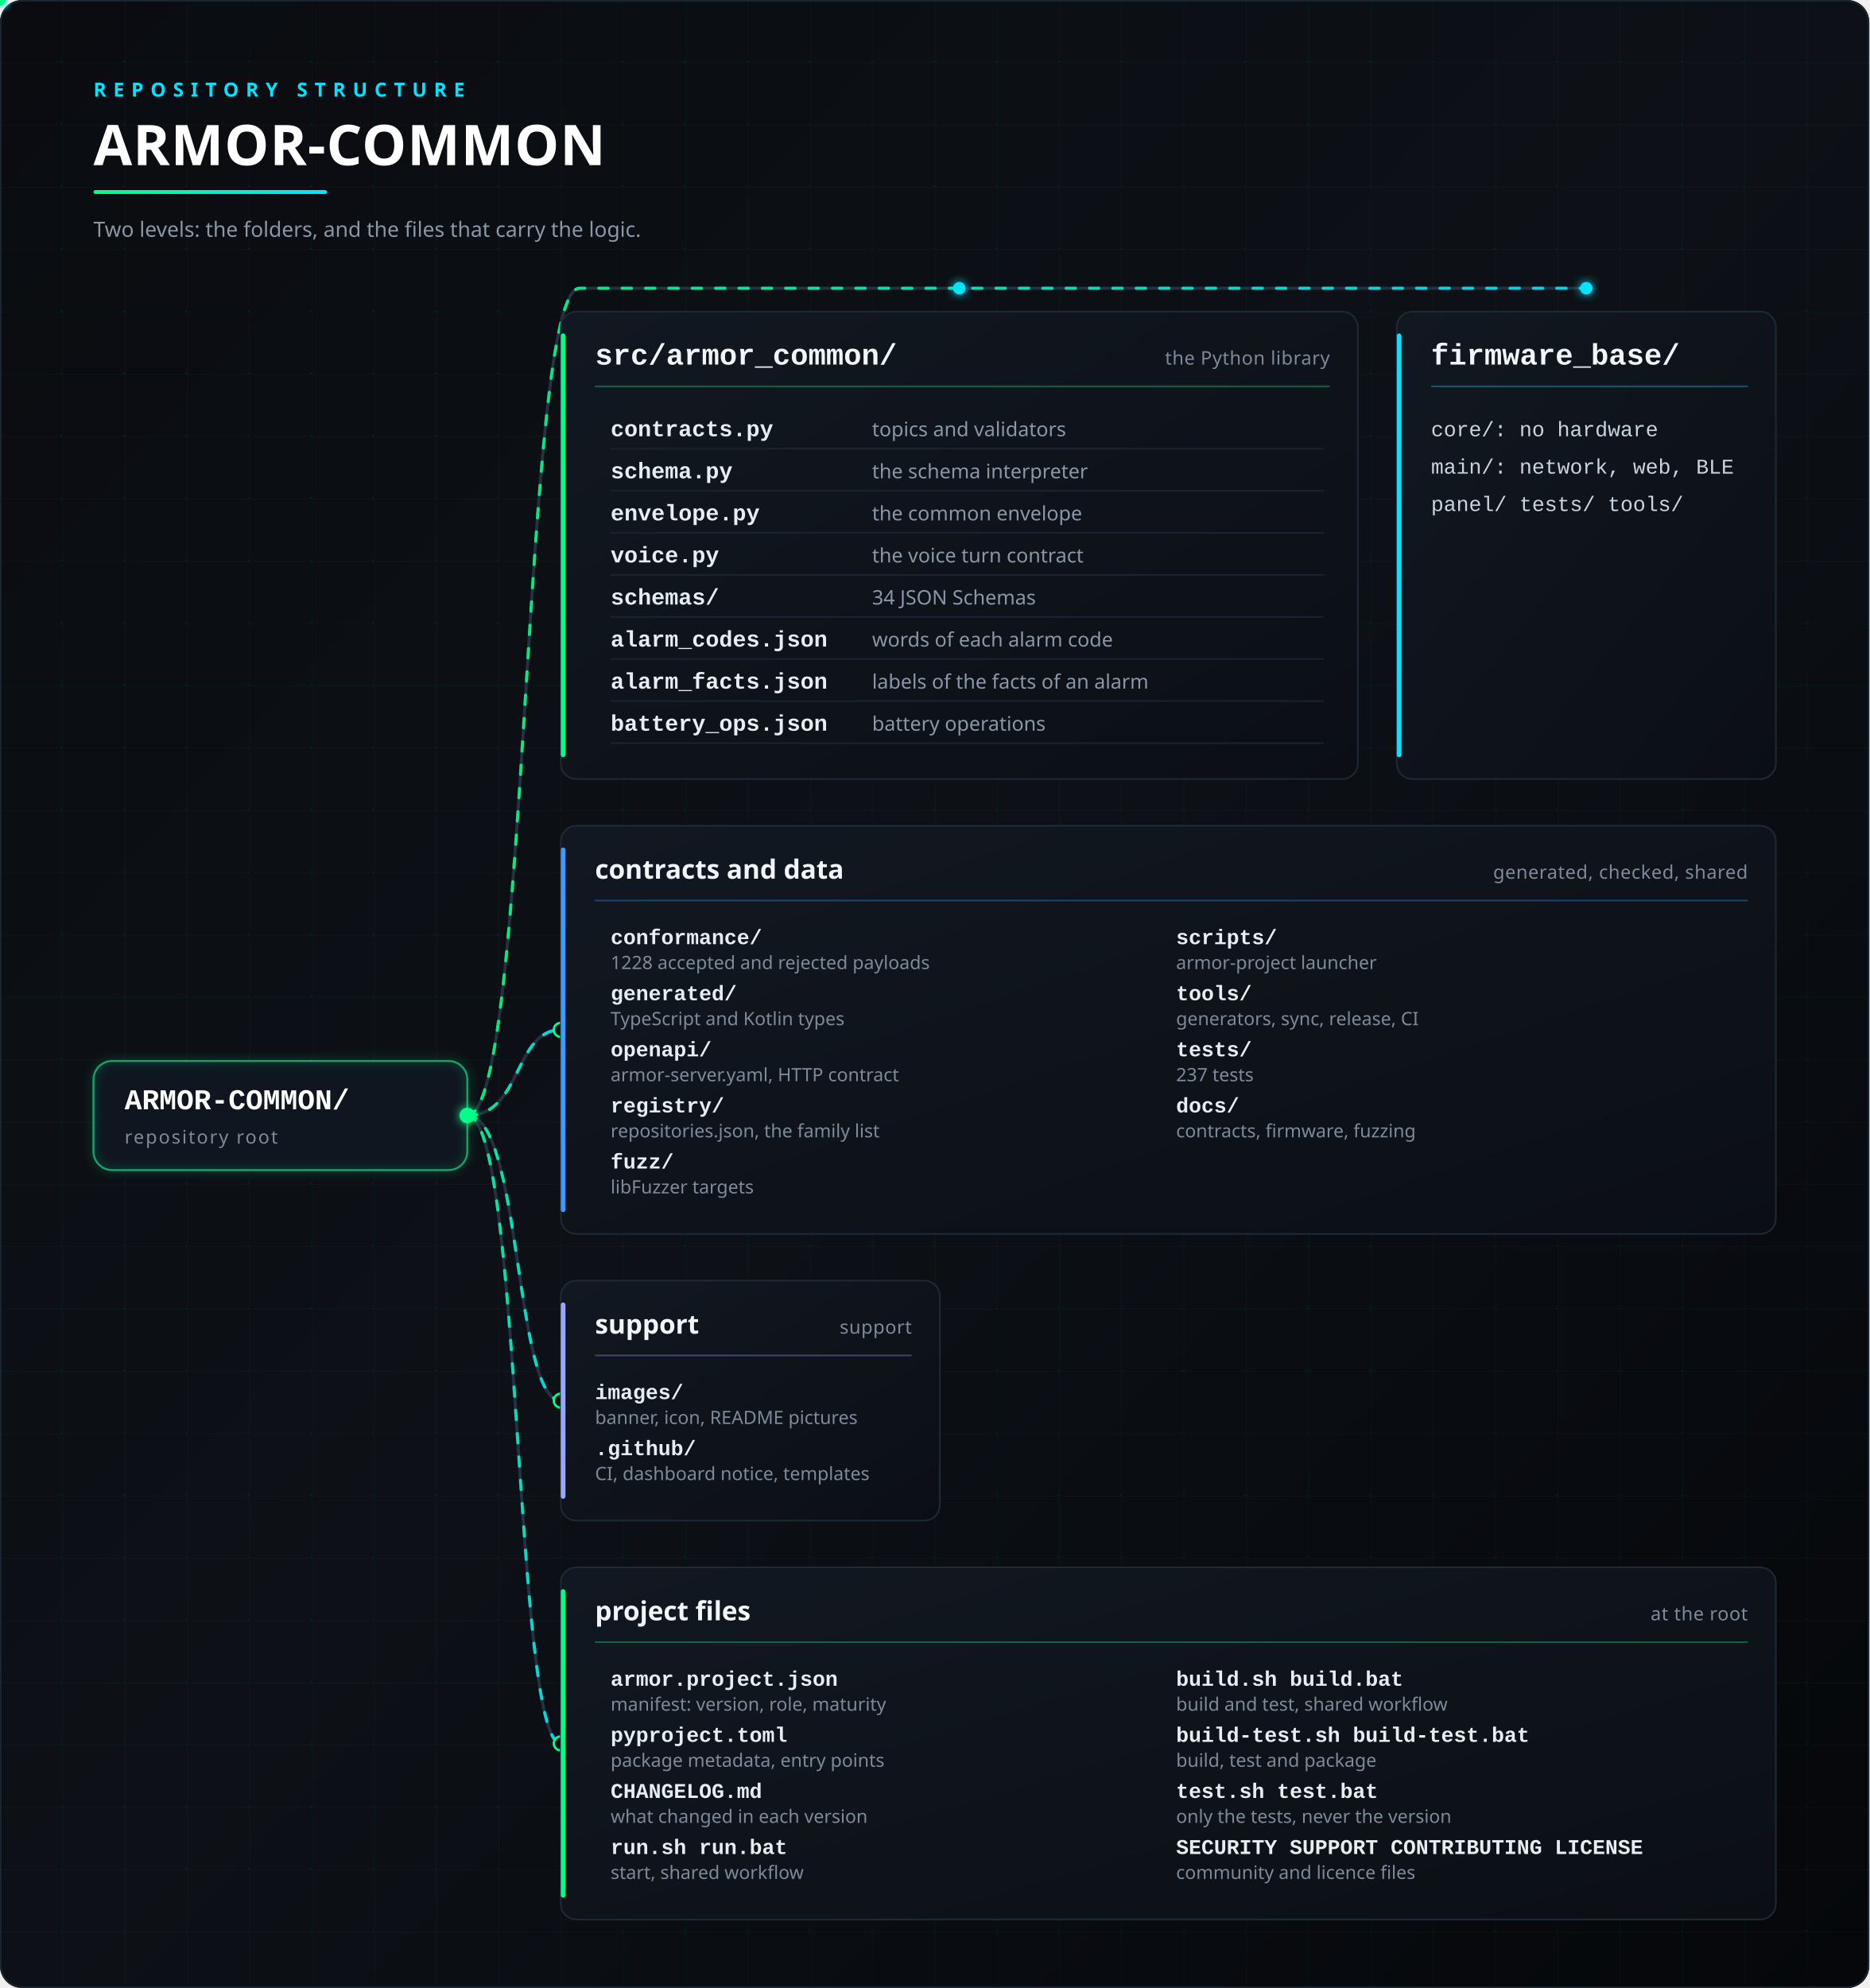
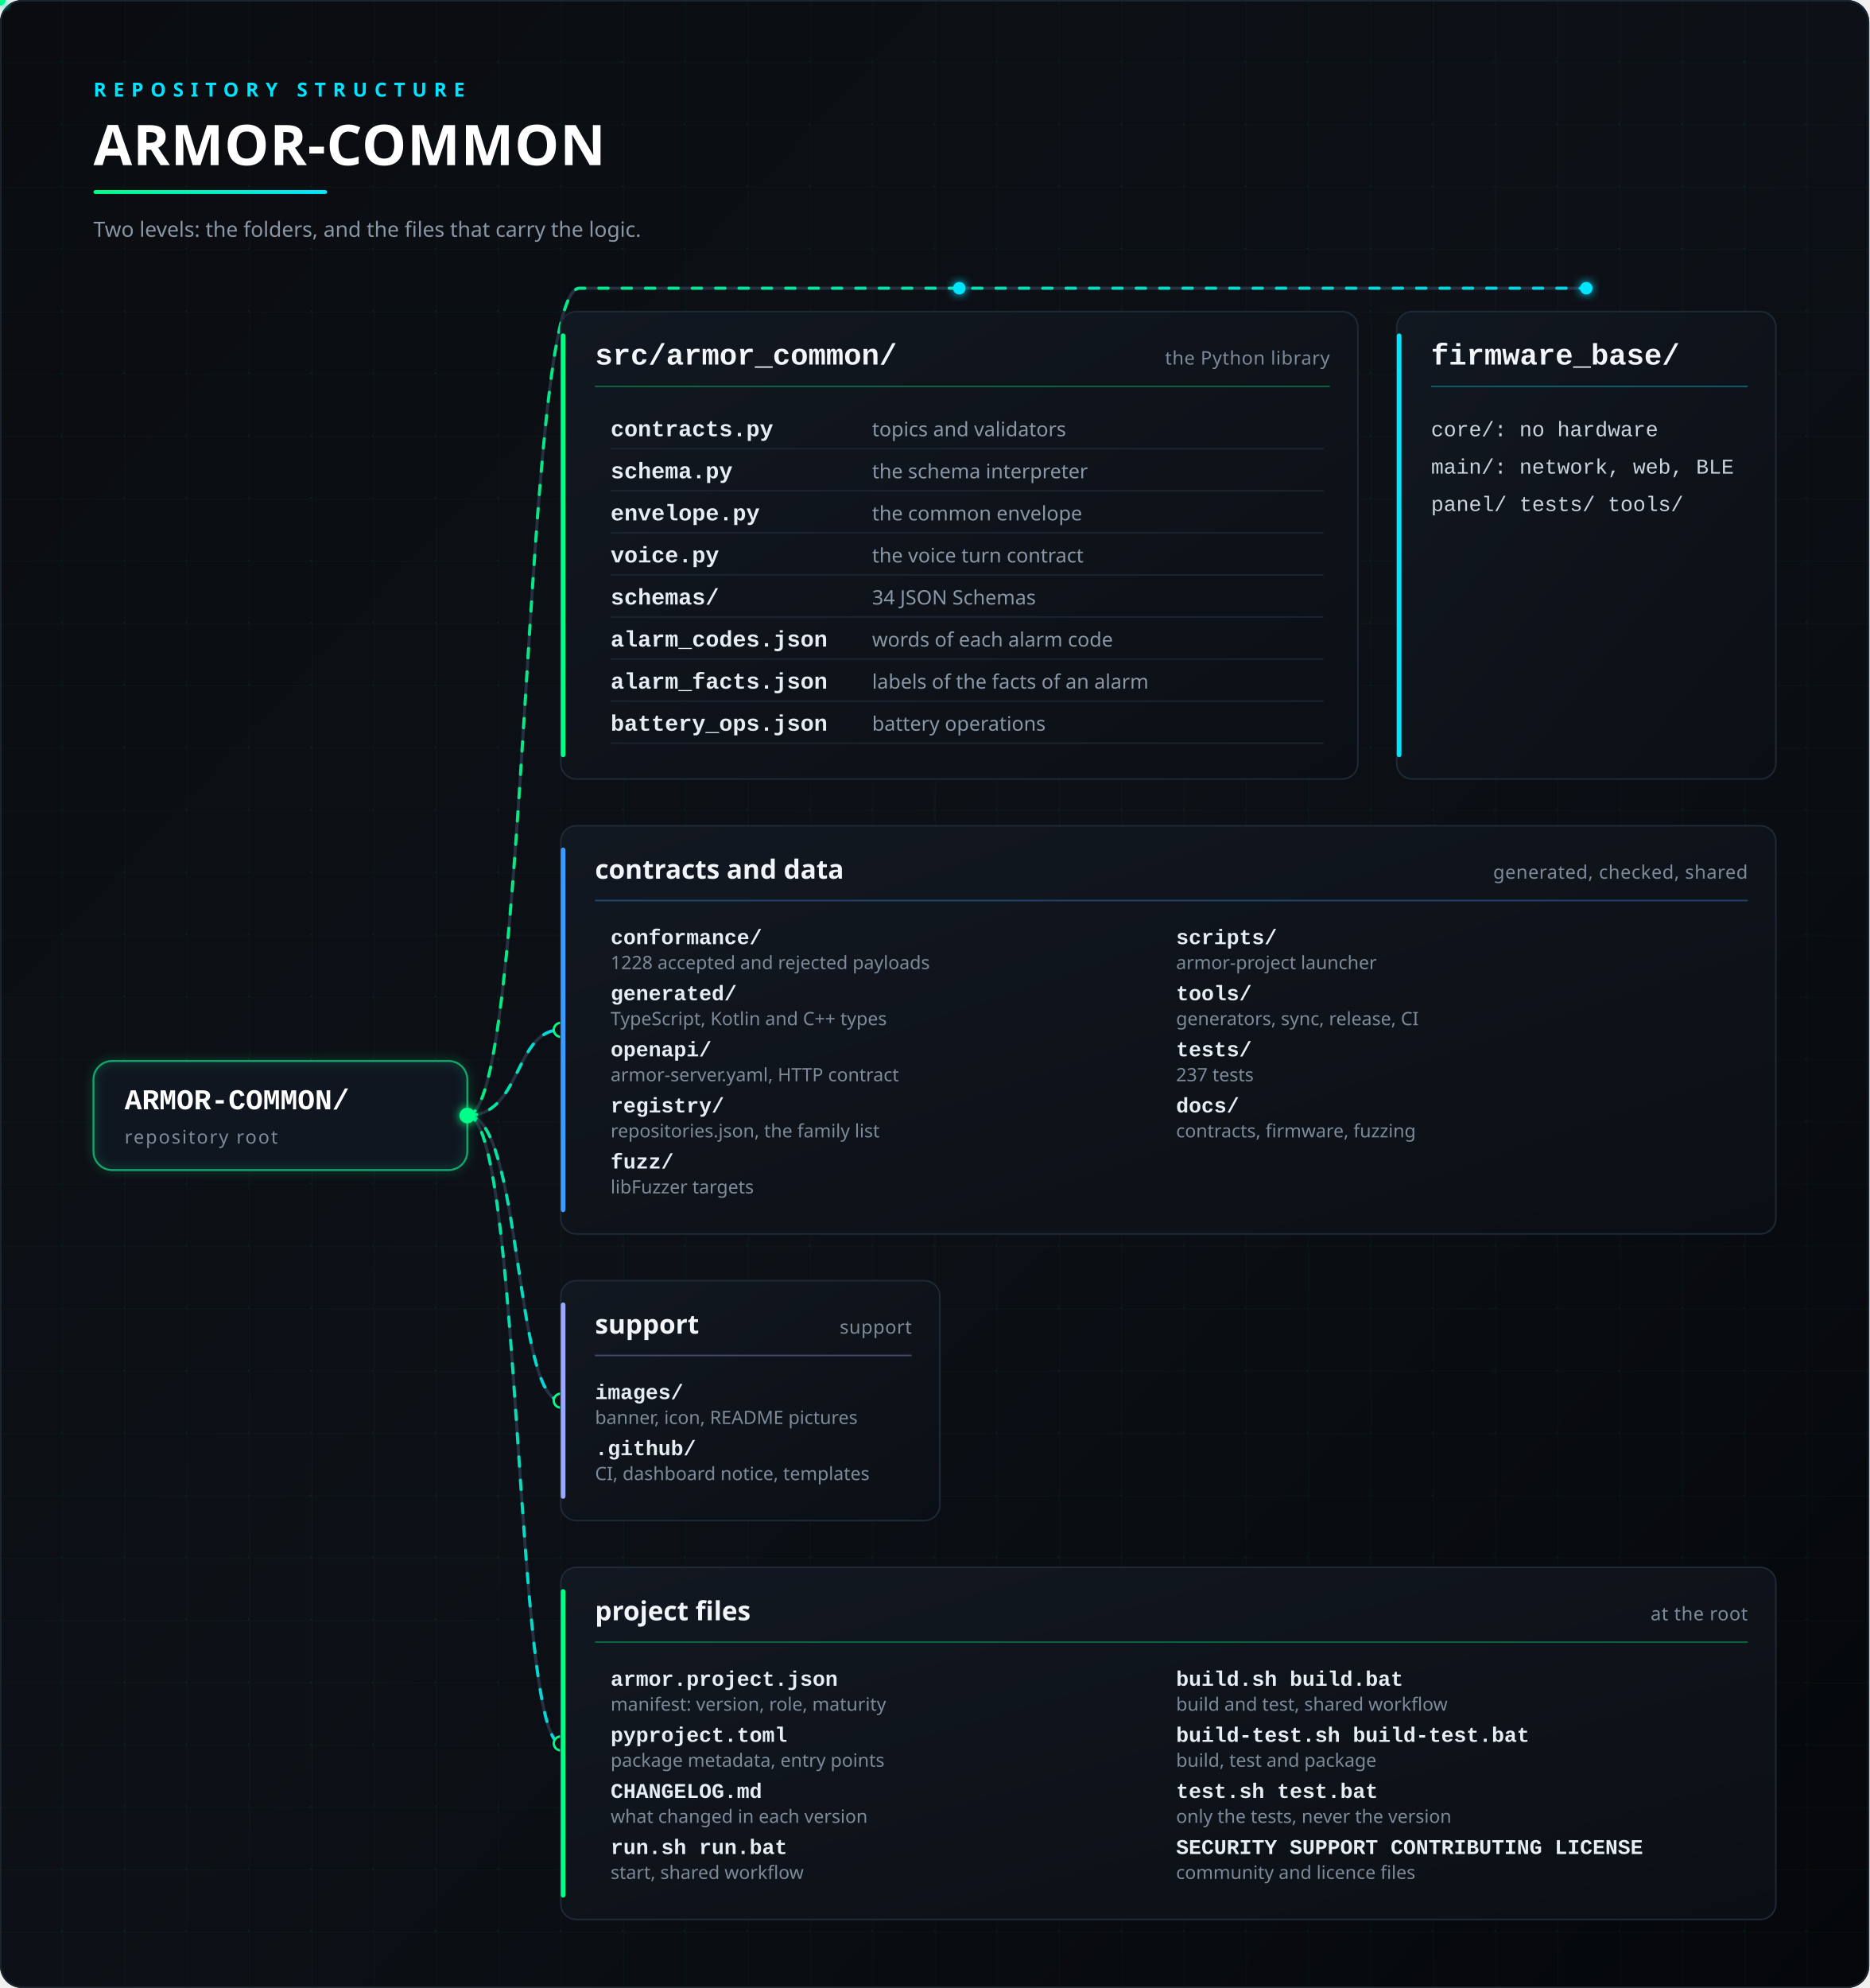
<svg xmlns="http://www.w3.org/2000/svg" viewBox="0 0 1200 1276" width="100%" role="img" aria-labelledby="t d">
  <defs>
    <linearGradient id="bg" x1="0" y1="0" x2="1" y2="1">
      <stop offset="0" stop-color="#0A0C10" />
      <stop offset="0.5" stop-color="#0D1117" />
      <stop offset="1" stop-color="#05070A" />
    </linearGradient>
    <linearGradient id="card" x1="0" y1="0" x2="1" y2="1">
      <stop offset="0" stop-color="#121821" />
      <stop offset="1" stop-color="#0B0F15" />
    </linearGradient>
    <linearGradient id="line" x1="0" y1="0" x2="1" y2="0">
      <stop offset="0" stop-color="#00FF88" />
      <stop offset="1" stop-color="#00E5FF" />
    </linearGradient>
    <filter id="glow" x="-50%" y="-50%" width="200%" height="200%">
      <feGaussianBlur stdDeviation="3" result="b" />
      <feMerge>
        <feMergeNode in="b" />
        <feMergeNode in="SourceGraphic" />
      </feMerge>
    </filter>
    <pattern id="grid" width="40" height="40" patternUnits="userSpaceOnUse">
      <path d="M40 0H0V40" fill="none" stroke="#00FF88" stroke-opacity="0.035" />
      <circle cx="40" cy="40" r="1" fill="#00FF88" fill-opacity="0.09" />
    </pattern>
  </defs>
  <rect width="1200" height="1276" rx="14" fill="url(#bg)" />
  <rect width="1200" height="1276" rx="14" fill="url(#grid)" />
  <rect x="0.5" y="0.5" width="1199" height="1275" rx="14" fill="none" stroke="#1B2530" />
  <text x="60" y="62" font-family="'Segoe UI','Noto Sans','Noto Sans CJK SC','Microsoft YaHei','Yu Gothic','Helvetica Neue',Helvetica,Arial,sans-serif" font-size="12.5" font-weight="600" fill="#00E5FF" text-anchor="start" letter-spacing="4.5">REPOSITORY STRUCTURE</text>
  <text x="60" y="106" font-family="'Segoe UI','Noto Sans','Noto Sans CJK SC','Microsoft YaHei','Yu Gothic','Helvetica Neue',Helvetica,Arial,sans-serif" font-size="36" font-weight="700" fill="#FFFFFF" text-anchor="start" letter-spacing="0.5">ARMOR-COMMON</text>
  <rect x="60" y="122" width="150" height="2.5" rx="1.25" fill="url(#line)">
    <animate attributeName="width" values="40;150;150" keyTimes="0;0.4;1" dur="3s" repeatCount="indefinite" />
  </rect>
  <text x="60" y="152" font-family="'Segoe UI','Noto Sans','Noto Sans CJK SC','Microsoft YaHei','Yu Gothic','Helvetica Neue',Helvetica,Arial,sans-serif" font-size="13.5" font-weight="400" fill="#8A97A6" text-anchor="start">Two levels: the folders, and the files that carry the logic.</text>
  <path id="c0" d="M300,716 C340,716 335,185 372,185 H1018.33" fill="none" stroke="#243140" stroke-width="2" />
  <path d="M300,716 C340,716 335,185 372,185 H1018.33" fill="none" stroke="url(#line)" stroke-width="2" stroke-linecap="round" stroke-dasharray="6 9" opacity="0.9">
    <animate attributeName="stroke-dashoffset" from="0" to="-30" dur="1.6s" repeatCount="indefinite" />
  </path>
  <path d="M615.833,185 V200" stroke="url(#line)" stroke-width="2" fill="none" />
  <circle cx="615.833" cy="185" r="4" fill="#00E5FF" filter="url(#glow)" />
  <path d="M1018.33,185 V200" stroke="url(#line)" stroke-width="2" fill="none" />
  <circle cx="1018.33" cy="185" r="4" fill="#00E5FF" filter="url(#glow)" />
  <path id="c1" d="M300,716 C335,716 330,661 360,661" fill="none" stroke="#243140" stroke-width="2" />
  <path d="M300,716 C335,716 330,661 360,661" fill="none" stroke="url(#line)" stroke-width="2" stroke-linecap="round" stroke-dasharray="6 9" opacity="0.9">
    <animate attributeName="stroke-dashoffset" from="0" to="-30" dur="1.6s" repeatCount="indefinite" />
  </path>
  <circle cx="360" cy="661" r="4.5" fill="#0D1117" stroke="#00FF88" stroke-width="1.5" />
  <path id="c2" d="M300,716 C335,716 330,899 360,899" fill="none" stroke="#243140" stroke-width="2" />
  <path d="M300,716 C335,716 330,899 360,899" fill="none" stroke="url(#line)" stroke-width="2" stroke-linecap="round" stroke-dasharray="6 9" opacity="0.9">
    <animate attributeName="stroke-dashoffset" from="0" to="-30" dur="1.6s" repeatCount="indefinite" />
  </path>
  <circle cx="360" cy="899" r="4.5" fill="#0D1117" stroke="#00FF88" stroke-width="1.5" />
  <path id="c3" d="M300,716 C335,716 330,1119 360,1119" fill="none" stroke="#243140" stroke-width="2" />
  <path d="M300,716 C335,716 330,1119 360,1119" fill="none" stroke="url(#line)" stroke-width="2" stroke-linecap="round" stroke-dasharray="6 9" opacity="0.9">
    <animate attributeName="stroke-dashoffset" from="0" to="-30" dur="1.6s" repeatCount="indefinite" />
  </path>
  <circle cx="360" cy="1119" r="4.5" fill="#0D1117" stroke="#00FF88" stroke-width="1.5" />
  <circle r="3.5" fill="#00FF88" filter="url(#glow)">
    <animateMotion dur="3.4s" repeatCount="indefinite">
      <mpath href="#c0" />
    </animateMotion>
  </circle>
  <circle r="3.5" fill="#00E5FF" filter="url(#glow)">
    <animateMotion dur="4.2s" repeatCount="indefinite">
      <mpath href="#c1" />
    </animateMotion>
  </circle>
  <circle r="3.5" fill="#3D9BFF" filter="url(#glow)">
    <animateMotion dur="5.0s" repeatCount="indefinite">
      <mpath href="#c2" />
    </animateMotion>
  </circle>
  <circle r="3.5" fill="#00FF88" filter="url(#glow)">
    <animateMotion dur="5.8s" repeatCount="indefinite">
      <mpath href="#c3" />
    </animateMotion>
  </circle>
  <rect x="60" y="681" width="240" height="70" rx="12" fill="#0F1620" stroke="#2A3A4C" stroke-width="1.2" />
  <rect x="60" y="681" width="240" height="70" rx="12" fill="none" stroke="#00FF88" stroke-opacity="0.5" stroke-width="1.2" filter="url(#glow)">
    <animate attributeName="stroke-opacity" values="0.15;0.6;0.15" dur="3.6s" repeatCount="indefinite" />
  </rect>
  <text x="80" y="712" font-family="'JetBrains Mono','Cascadia Code','SFMono-Regular',Consolas,'Liberation Mono',monospace" font-size="18.5" font-weight="700" fill="#FFFFFF" text-anchor="start">ARMOR-COMMON/</text>
  <text x="80" y="734" font-family="'Segoe UI','Noto Sans','Noto Sans CJK SC','Microsoft YaHei','Yu Gothic','Helvetica Neue',Helvetica,Arial,sans-serif" font-size="12" font-weight="400" fill="#7D8A99" text-anchor="start" letter-spacing="1">repository root</text>
  <circle cx="300" cy="716" r="5" fill="#00FF88" filter="url(#glow)" />
  <rect x="360" y="200" width="511.667" height="300" rx="10" fill="url(#card)" stroke="#1E2A36" stroke-width="1" />
  <rect x="360" y="214" width="3" height="272" rx="1.5" fill="#00FF88">
    <animate attributeName="opacity" values="0.55;1;0.55" dur="4s" begin="0s" repeatCount="indefinite" />
  </rect>
  <text x="382" y="234" font-family="'JetBrains Mono','Cascadia Code','SFMono-Regular',Consolas,'Liberation Mono',monospace" font-size="19" font-weight="700" fill="#F2F6FA" text-anchor="start">src/armor_common/</text>
  <text x="853.667" y="234" font-family="'Segoe UI','Noto Sans','Noto Sans CJK SC','Microsoft YaHei','Yu Gothic','Helvetica Neue',Helvetica,Arial,sans-serif" font-size="12" font-weight="400" fill="#7D8A99" text-anchor="end" letter-spacing="0.3">the Python library</text>
  <line x1="382" y1="248" x2="853.667" y2="248" stroke="#00FF88" stroke-opacity="0.35" stroke-width="1" />
  <text x="392" y="280" font-family="'JetBrains Mono','Cascadia Code','SFMono-Regular',Consolas,'Liberation Mono',monospace" font-size="14.5" font-weight="600" fill="#E6EDF3" text-anchor="start">contracts.py</text>
  <text x="559.84" y="280" font-family="'Segoe UI','Noto Sans','Noto Sans CJK SC','Microsoft YaHei','Yu Gothic','Helvetica Neue',Helvetica,Arial,sans-serif" font-size="12.8" font-weight="400" fill="#8A97A6" text-anchor="start">topics and validators</text>
  <line x1="392" y1="288" x2="849.667" y2="288" stroke="#1A2430" stroke-width="1" />
  <text x="392" y="307" font-family="'JetBrains Mono','Cascadia Code','SFMono-Regular',Consolas,'Liberation Mono',monospace" font-size="14.5" font-weight="600" fill="#E6EDF3" text-anchor="start">schema.py</text>
  <text x="559.84" y="307" font-family="'Segoe UI','Noto Sans','Noto Sans CJK SC','Microsoft YaHei','Yu Gothic','Helvetica Neue',Helvetica,Arial,sans-serif" font-size="12.8" font-weight="400" fill="#8A97A6" text-anchor="start">the schema interpreter</text>
  <line x1="392" y1="315" x2="849.667" y2="315" stroke="#1A2430" stroke-width="1" />
  <text x="392" y="334" font-family="'JetBrains Mono','Cascadia Code','SFMono-Regular',Consolas,'Liberation Mono',monospace" font-size="14.5" font-weight="600" fill="#E6EDF3" text-anchor="start">envelope.py</text>
  <text x="559.84" y="334" font-family="'Segoe UI','Noto Sans','Noto Sans CJK SC','Microsoft YaHei','Yu Gothic','Helvetica Neue',Helvetica,Arial,sans-serif" font-size="12.8" font-weight="400" fill="#8A97A6" text-anchor="start">the common envelope</text>
  <line x1="392" y1="342" x2="849.667" y2="342" stroke="#1A2430" stroke-width="1" />
  <text x="392" y="361" font-family="'JetBrains Mono','Cascadia Code','SFMono-Regular',Consolas,'Liberation Mono',monospace" font-size="14.5" font-weight="600" fill="#E6EDF3" text-anchor="start">voice.py</text>
  <text x="559.84" y="361" font-family="'Segoe UI','Noto Sans','Noto Sans CJK SC','Microsoft YaHei','Yu Gothic','Helvetica Neue',Helvetica,Arial,sans-serif" font-size="12.8" font-weight="400" fill="#8A97A6" text-anchor="start">the voice turn contract</text>
  <line x1="392" y1="369" x2="849.667" y2="369" stroke="#1A2430" stroke-width="1" />
  <text x="392" y="388" font-family="'JetBrains Mono','Cascadia Code','SFMono-Regular',Consolas,'Liberation Mono',monospace" font-size="14.5" font-weight="600" fill="#E6EDF3" text-anchor="start">schemas/</text>
  <text x="559.84" y="388" font-family="'Segoe UI','Noto Sans','Noto Sans CJK SC','Microsoft YaHei','Yu Gothic','Helvetica Neue',Helvetica,Arial,sans-serif" font-size="12.8" font-weight="400" fill="#8A97A6" text-anchor="start">34 JSON Schemas</text>
  <line x1="392" y1="396" x2="849.667" y2="396" stroke="#1A2430" stroke-width="1" />
  <text x="392" y="415" font-family="'JetBrains Mono','Cascadia Code','SFMono-Regular',Consolas,'Liberation Mono',monospace" font-size="14.5" font-weight="600" fill="#E6EDF3" text-anchor="start">alarm_codes.json</text>
  <text x="559.84" y="415" font-family="'Segoe UI','Noto Sans','Noto Sans CJK SC','Microsoft YaHei','Yu Gothic','Helvetica Neue',Helvetica,Arial,sans-serif" font-size="12.8" font-weight="400" fill="#8A97A6" text-anchor="start">words of each alarm code</text>
  <line x1="392" y1="423" x2="849.667" y2="423" stroke="#1A2430" stroke-width="1" />
  <text x="392" y="442" font-family="'JetBrains Mono','Cascadia Code','SFMono-Regular',Consolas,'Liberation Mono',monospace" font-size="14.5" font-weight="600" fill="#E6EDF3" text-anchor="start">alarm_facts.json</text>
  <text x="559.84" y="442" font-family="'Segoe UI','Noto Sans','Noto Sans CJK SC','Microsoft YaHei','Yu Gothic','Helvetica Neue',Helvetica,Arial,sans-serif" font-size="12.8" font-weight="400" fill="#8A97A6" text-anchor="start">labels of the facts of an alarm</text>
  <line x1="392" y1="450" x2="849.667" y2="450" stroke="#1A2430" stroke-width="1" />
  <text x="392" y="469" font-family="'JetBrains Mono','Cascadia Code','SFMono-Regular',Consolas,'Liberation Mono',monospace" font-size="14.5" font-weight="600" fill="#E6EDF3" text-anchor="start">battery_ops.json</text>
  <text x="559.84" y="469" font-family="'Segoe UI','Noto Sans','Noto Sans CJK SC','Microsoft YaHei','Yu Gothic','Helvetica Neue',Helvetica,Arial,sans-serif" font-size="12.8" font-weight="400" fill="#8A97A6" text-anchor="start">battery operations</text>
  <line x1="392" y1="477" x2="849.667" y2="477" stroke="#1A2430" stroke-width="1" />
  <rect x="896.667" y="200" width="243.333" height="300" rx="10" fill="url(#card)" stroke="#1E2A36" stroke-width="1" />
  <rect x="896.667" y="214" width="3" height="272" rx="1.5" fill="#00E5FF">
    <animate attributeName="opacity" values="0.55;1;0.55" dur="4s" begin="0.6s" repeatCount="indefinite" />
  </rect>
  <text x="918.667" y="234" font-family="'JetBrains Mono','Cascadia Code','SFMono-Regular',Consolas,'Liberation Mono',monospace" font-size="19" font-weight="700" fill="#F2F6FA" text-anchor="start">firmware_base/</text>
  <line x1="918.667" y1="248" x2="1122" y2="248" stroke="#00E5FF" stroke-opacity="0.35" stroke-width="1" />
  <text x="918.667" y="280" font-family="'JetBrains Mono','Cascadia Code','SFMono-Regular',Consolas,'Liberation Mono',monospace" font-size="13.5" font-weight="400" fill="#C9D4DF" text-anchor="start">core/: no hardware</text>
  <text x="918.667" y="304" font-family="'JetBrains Mono','Cascadia Code','SFMono-Regular',Consolas,'Liberation Mono',monospace" font-size="13.5" font-weight="400" fill="#C9D4DF" text-anchor="start">main/: network, web, BLE</text>
  <text x="918.667" y="328" font-family="'JetBrains Mono','Cascadia Code','SFMono-Regular',Consolas,'Liberation Mono',monospace" font-size="13.5" font-weight="400" fill="#C9D4DF" text-anchor="start">panel/  tests/  tools/</text>
  <rect x="360" y="530" width="780" height="262" rx="10" fill="url(#card)" stroke="#1E2A36" stroke-width="1" />
  <rect x="360" y="544" width="3" height="234" rx="1.5" fill="#3D9BFF">
    <animate attributeName="opacity" values="0.55;1;0.55" dur="4s" begin="1.2s" repeatCount="indefinite" />
  </rect>
  <text x="382" y="564" font-family="'Segoe UI','Noto Sans','Noto Sans CJK SC','Microsoft YaHei','Yu Gothic','Helvetica Neue',Helvetica,Arial,sans-serif" font-size="17" font-weight="700" fill="#F2F6FA" text-anchor="start">contracts and data</text>
  <text x="1122" y="564" font-family="'Segoe UI','Noto Sans','Noto Sans CJK SC','Microsoft YaHei','Yu Gothic','Helvetica Neue',Helvetica,Arial,sans-serif" font-size="12" font-weight="400" fill="#7D8A99" text-anchor="end" letter-spacing="0.3">generated, checked, shared</text>
  <line x1="382" y1="578" x2="1122" y2="578" stroke="#3D9BFF" stroke-opacity="0.35" stroke-width="1" />
  <text x="392" y="606" font-family="'JetBrains Mono','Cascadia Code','SFMono-Regular',Consolas,'Liberation Mono',monospace" font-size="13.5" font-weight="600" fill="#E6EDF3" text-anchor="start">conformance/</text>
  <text x="392" y="622" font-family="'Segoe UI','Noto Sans','Noto Sans CJK SC','Microsoft YaHei','Yu Gothic','Helvetica Neue',Helvetica,Arial,sans-serif" font-size="11.8" font-weight="400" fill="#7D8A99" text-anchor="start">1228 accepted and rejected payloads</text>
  <text x="392" y="642" font-family="'JetBrains Mono','Cascadia Code','SFMono-Regular',Consolas,'Liberation Mono',monospace" font-size="13.5" font-weight="600" fill="#E6EDF3" text-anchor="start">generated/</text>
-   <text x="392" y="658" font-family="'Segoe UI','Noto Sans','Noto Sans CJK SC','Microsoft YaHei','Yu Gothic','Helvetica Neue',Helvetica,Arial,sans-serif" font-size="11.8" font-weight="400" fill="#7D8A99" text-anchor="start">TypeScript and Kotlin types</text>
+   <text x="392" y="658" font-family="'Segoe UI','Noto Sans','Noto Sans CJK SC','Microsoft YaHei','Yu Gothic','Helvetica Neue',Helvetica,Arial,sans-serif" font-size="11.8" font-weight="400" fill="#7D8A99" text-anchor="start">TypeScript, Kotlin and C++ types</text>
  <text x="392" y="678" font-family="'JetBrains Mono','Cascadia Code','SFMono-Regular',Consolas,'Liberation Mono',monospace" font-size="13.5" font-weight="600" fill="#E6EDF3" text-anchor="start">openapi/</text>
  <text x="392" y="694" font-family="'Segoe UI','Noto Sans','Noto Sans CJK SC','Microsoft YaHei','Yu Gothic','Helvetica Neue',Helvetica,Arial,sans-serif" font-size="11.8" font-weight="400" fill="#7D8A99" text-anchor="start">armor-server.yaml, HTTP contract</text>
  <text x="392" y="714" font-family="'JetBrains Mono','Cascadia Code','SFMono-Regular',Consolas,'Liberation Mono',monospace" font-size="13.5" font-weight="600" fill="#E6EDF3" text-anchor="start">registry/</text>
  <text x="392" y="730" font-family="'Segoe UI','Noto Sans','Noto Sans CJK SC','Microsoft YaHei','Yu Gothic','Helvetica Neue',Helvetica,Arial,sans-serif" font-size="11.8" font-weight="400" fill="#7D8A99" text-anchor="start">repositories.json, the family list</text>
  <text x="392" y="750" font-family="'JetBrains Mono','Cascadia Code','SFMono-Regular',Consolas,'Liberation Mono',monospace" font-size="13.5" font-weight="600" fill="#E6EDF3" text-anchor="start">fuzz/</text>
  <text x="392" y="766" font-family="'Segoe UI','Noto Sans','Noto Sans CJK SC','Microsoft YaHei','Yu Gothic','Helvetica Neue',Helvetica,Arial,sans-serif" font-size="11.8" font-weight="400" fill="#7D8A99" text-anchor="start">libFuzzer targets</text>
  <text x="755" y="606" font-family="'JetBrains Mono','Cascadia Code','SFMono-Regular',Consolas,'Liberation Mono',monospace" font-size="13.5" font-weight="600" fill="#E6EDF3" text-anchor="start">scripts/</text>
  <text x="755" y="622" font-family="'Segoe UI','Noto Sans','Noto Sans CJK SC','Microsoft YaHei','Yu Gothic','Helvetica Neue',Helvetica,Arial,sans-serif" font-size="11.8" font-weight="400" fill="#7D8A99" text-anchor="start">armor-project launcher</text>
  <text x="755" y="642" font-family="'JetBrains Mono','Cascadia Code','SFMono-Regular',Consolas,'Liberation Mono',monospace" font-size="13.5" font-weight="600" fill="#E6EDF3" text-anchor="start">tools/</text>
  <text x="755" y="658" font-family="'Segoe UI','Noto Sans','Noto Sans CJK SC','Microsoft YaHei','Yu Gothic','Helvetica Neue',Helvetica,Arial,sans-serif" font-size="11.8" font-weight="400" fill="#7D8A99" text-anchor="start">generators, sync, release, CI</text>
  <text x="755" y="678" font-family="'JetBrains Mono','Cascadia Code','SFMono-Regular',Consolas,'Liberation Mono',monospace" font-size="13.5" font-weight="600" fill="#E6EDF3" text-anchor="start">tests/</text>
  <text x="755" y="694" font-family="'Segoe UI','Noto Sans','Noto Sans CJK SC','Microsoft YaHei','Yu Gothic','Helvetica Neue',Helvetica,Arial,sans-serif" font-size="11.8" font-weight="400" fill="#7D8A99" text-anchor="start">237 tests</text>
  <text x="755" y="714" font-family="'JetBrains Mono','Cascadia Code','SFMono-Regular',Consolas,'Liberation Mono',monospace" font-size="13.5" font-weight="600" fill="#E6EDF3" text-anchor="start">docs/</text>
  <text x="755" y="730" font-family="'Segoe UI','Noto Sans','Noto Sans CJK SC','Microsoft YaHei','Yu Gothic','Helvetica Neue',Helvetica,Arial,sans-serif" font-size="11.8" font-weight="400" fill="#7D8A99" text-anchor="start">contracts, firmware, fuzzing</text>
  <rect x="360" y="822" width="243.333" height="154" rx="10" fill="url(#card)" stroke="#1E2A36" stroke-width="1" />
  <rect x="360" y="836" width="3" height="126" rx="1.5" fill="#9AA7FF">
    <animate attributeName="opacity" values="0.55;1;0.55" dur="4s" begin="1.8s" repeatCount="indefinite" />
  </rect>
  <text x="382" y="856" font-family="'Segoe UI','Noto Sans','Noto Sans CJK SC','Microsoft YaHei','Yu Gothic','Helvetica Neue',Helvetica,Arial,sans-serif" font-size="17" font-weight="700" fill="#F2F6FA" text-anchor="start">support</text>
  <text x="585.333" y="856" font-family="'Segoe UI','Noto Sans','Noto Sans CJK SC','Microsoft YaHei','Yu Gothic','Helvetica Neue',Helvetica,Arial,sans-serif" font-size="12" font-weight="400" fill="#7D8A99" text-anchor="end" letter-spacing="0.3">support</text>
  <line x1="382" y1="870" x2="585.333" y2="870" stroke="#9AA7FF" stroke-opacity="0.35" stroke-width="1" />
  <text x="382" y="898" font-family="'JetBrains Mono','Cascadia Code','SFMono-Regular',Consolas,'Liberation Mono',monospace" font-size="13.5" font-weight="600" fill="#E6EDF3" text-anchor="start">images/</text>
  <text x="382" y="914" font-family="'Segoe UI','Noto Sans','Noto Sans CJK SC','Microsoft YaHei','Yu Gothic','Helvetica Neue',Helvetica,Arial,sans-serif" font-size="11.8" font-weight="400" fill="#7D8A99" text-anchor="start">banner, icon, README pictures</text>
  <text x="382" y="934" font-family="'JetBrains Mono','Cascadia Code','SFMono-Regular',Consolas,'Liberation Mono',monospace" font-size="13.5" font-weight="600" fill="#E6EDF3" text-anchor="start">.github/</text>
  <text x="382" y="950" font-family="'Segoe UI','Noto Sans','Noto Sans CJK SC','Microsoft YaHei','Yu Gothic','Helvetica Neue',Helvetica,Arial,sans-serif" font-size="11.8" font-weight="400" fill="#7D8A99" text-anchor="start">CI, dashboard notice, templates</text>
  <rect x="360" y="1006" width="780" height="226" rx="10" fill="url(#card)" stroke="#1E2A36" stroke-width="1" />
  <rect x="360" y="1020" width="3" height="198" rx="1.5" fill="#00FF88">
    <animate attributeName="opacity" values="0.55;1;0.55" dur="4s" begin="2.4s" repeatCount="indefinite" />
  </rect>
  <text x="382" y="1040" font-family="'Segoe UI','Noto Sans','Noto Sans CJK SC','Microsoft YaHei','Yu Gothic','Helvetica Neue',Helvetica,Arial,sans-serif" font-size="17" font-weight="700" fill="#F2F6FA" text-anchor="start">project files</text>
  <text x="1122" y="1040" font-family="'Segoe UI','Noto Sans','Noto Sans CJK SC','Microsoft YaHei','Yu Gothic','Helvetica Neue',Helvetica,Arial,sans-serif" font-size="12" font-weight="400" fill="#7D8A99" text-anchor="end" letter-spacing="0.3">at the root</text>
  <line x1="382" y1="1054" x2="1122" y2="1054" stroke="#00FF88" stroke-opacity="0.35" stroke-width="1" />
  <text x="392" y="1082" font-family="'JetBrains Mono','Cascadia Code','SFMono-Regular',Consolas,'Liberation Mono',monospace" font-size="13.5" font-weight="600" fill="#E6EDF3" text-anchor="start">armor.project.json</text>
  <text x="392" y="1098" font-family="'Segoe UI','Noto Sans','Noto Sans CJK SC','Microsoft YaHei','Yu Gothic','Helvetica Neue',Helvetica,Arial,sans-serif" font-size="11.8" font-weight="400" fill="#7D8A99" text-anchor="start">manifest: version, role, maturity</text>
  <text x="392" y="1118" font-family="'JetBrains Mono','Cascadia Code','SFMono-Regular',Consolas,'Liberation Mono',monospace" font-size="13.5" font-weight="600" fill="#E6EDF3" text-anchor="start">pyproject.toml</text>
  <text x="392" y="1134" font-family="'Segoe UI','Noto Sans','Noto Sans CJK SC','Microsoft YaHei','Yu Gothic','Helvetica Neue',Helvetica,Arial,sans-serif" font-size="11.8" font-weight="400" fill="#7D8A99" text-anchor="start">package metadata, entry points</text>
  <text x="392" y="1154" font-family="'JetBrains Mono','Cascadia Code','SFMono-Regular',Consolas,'Liberation Mono',monospace" font-size="13.5" font-weight="600" fill="#E6EDF3" text-anchor="start">CHANGELOG.md</text>
  <text x="392" y="1170" font-family="'Segoe UI','Noto Sans','Noto Sans CJK SC','Microsoft YaHei','Yu Gothic','Helvetica Neue',Helvetica,Arial,sans-serif" font-size="11.8" font-weight="400" fill="#7D8A99" text-anchor="start">what changed in each version</text>
  <text x="392" y="1190" font-family="'JetBrains Mono','Cascadia Code','SFMono-Regular',Consolas,'Liberation Mono',monospace" font-size="13.5" font-weight="600" fill="#E6EDF3" text-anchor="start">run.sh  run.bat</text>
  <text x="392" y="1206" font-family="'Segoe UI','Noto Sans','Noto Sans CJK SC','Microsoft YaHei','Yu Gothic','Helvetica Neue',Helvetica,Arial,sans-serif" font-size="11.8" font-weight="400" fill="#7D8A99" text-anchor="start">start, shared workflow</text>
  <text x="755" y="1082" font-family="'JetBrains Mono','Cascadia Code','SFMono-Regular',Consolas,'Liberation Mono',monospace" font-size="13.5" font-weight="600" fill="#E6EDF3" text-anchor="start">build.sh  build.bat</text>
  <text x="755" y="1098" font-family="'Segoe UI','Noto Sans','Noto Sans CJK SC','Microsoft YaHei','Yu Gothic','Helvetica Neue',Helvetica,Arial,sans-serif" font-size="11.8" font-weight="400" fill="#7D8A99" text-anchor="start">build and test, shared workflow</text>
  <text x="755" y="1118" font-family="'JetBrains Mono','Cascadia Code','SFMono-Regular',Consolas,'Liberation Mono',monospace" font-size="13.5" font-weight="600" fill="#E6EDF3" text-anchor="start">build-test.sh  build-test.bat</text>
  <text x="755" y="1134" font-family="'Segoe UI','Noto Sans','Noto Sans CJK SC','Microsoft YaHei','Yu Gothic','Helvetica Neue',Helvetica,Arial,sans-serif" font-size="11.8" font-weight="400" fill="#7D8A99" text-anchor="start">build, test and package</text>
  <text x="755" y="1154" font-family="'JetBrains Mono','Cascadia Code','SFMono-Regular',Consolas,'Liberation Mono',monospace" font-size="13.5" font-weight="600" fill="#E6EDF3" text-anchor="start">test.sh  test.bat</text>
  <text x="755" y="1170" font-family="'Segoe UI','Noto Sans','Noto Sans CJK SC','Microsoft YaHei','Yu Gothic','Helvetica Neue',Helvetica,Arial,sans-serif" font-size="11.8" font-weight="400" fill="#7D8A99" text-anchor="start">only the tests, never the version</text>
  <text x="755" y="1190" font-family="'JetBrains Mono','Cascadia Code','SFMono-Regular',Consolas,'Liberation Mono',monospace" font-size="13.5" font-weight="600" fill="#E6EDF3" text-anchor="start">SECURITY  SUPPORT  CONTRIBUTING  LICENSE</text>
  <text x="755" y="1206" font-family="'Segoe UI','Noto Sans','Noto Sans CJK SC','Microsoft YaHei','Yu Gothic','Helvetica Neue',Helvetica,Arial,sans-serif" font-size="11.8" font-weight="400" fill="#7D8A99" text-anchor="start">community and licence files</text>
</svg>
